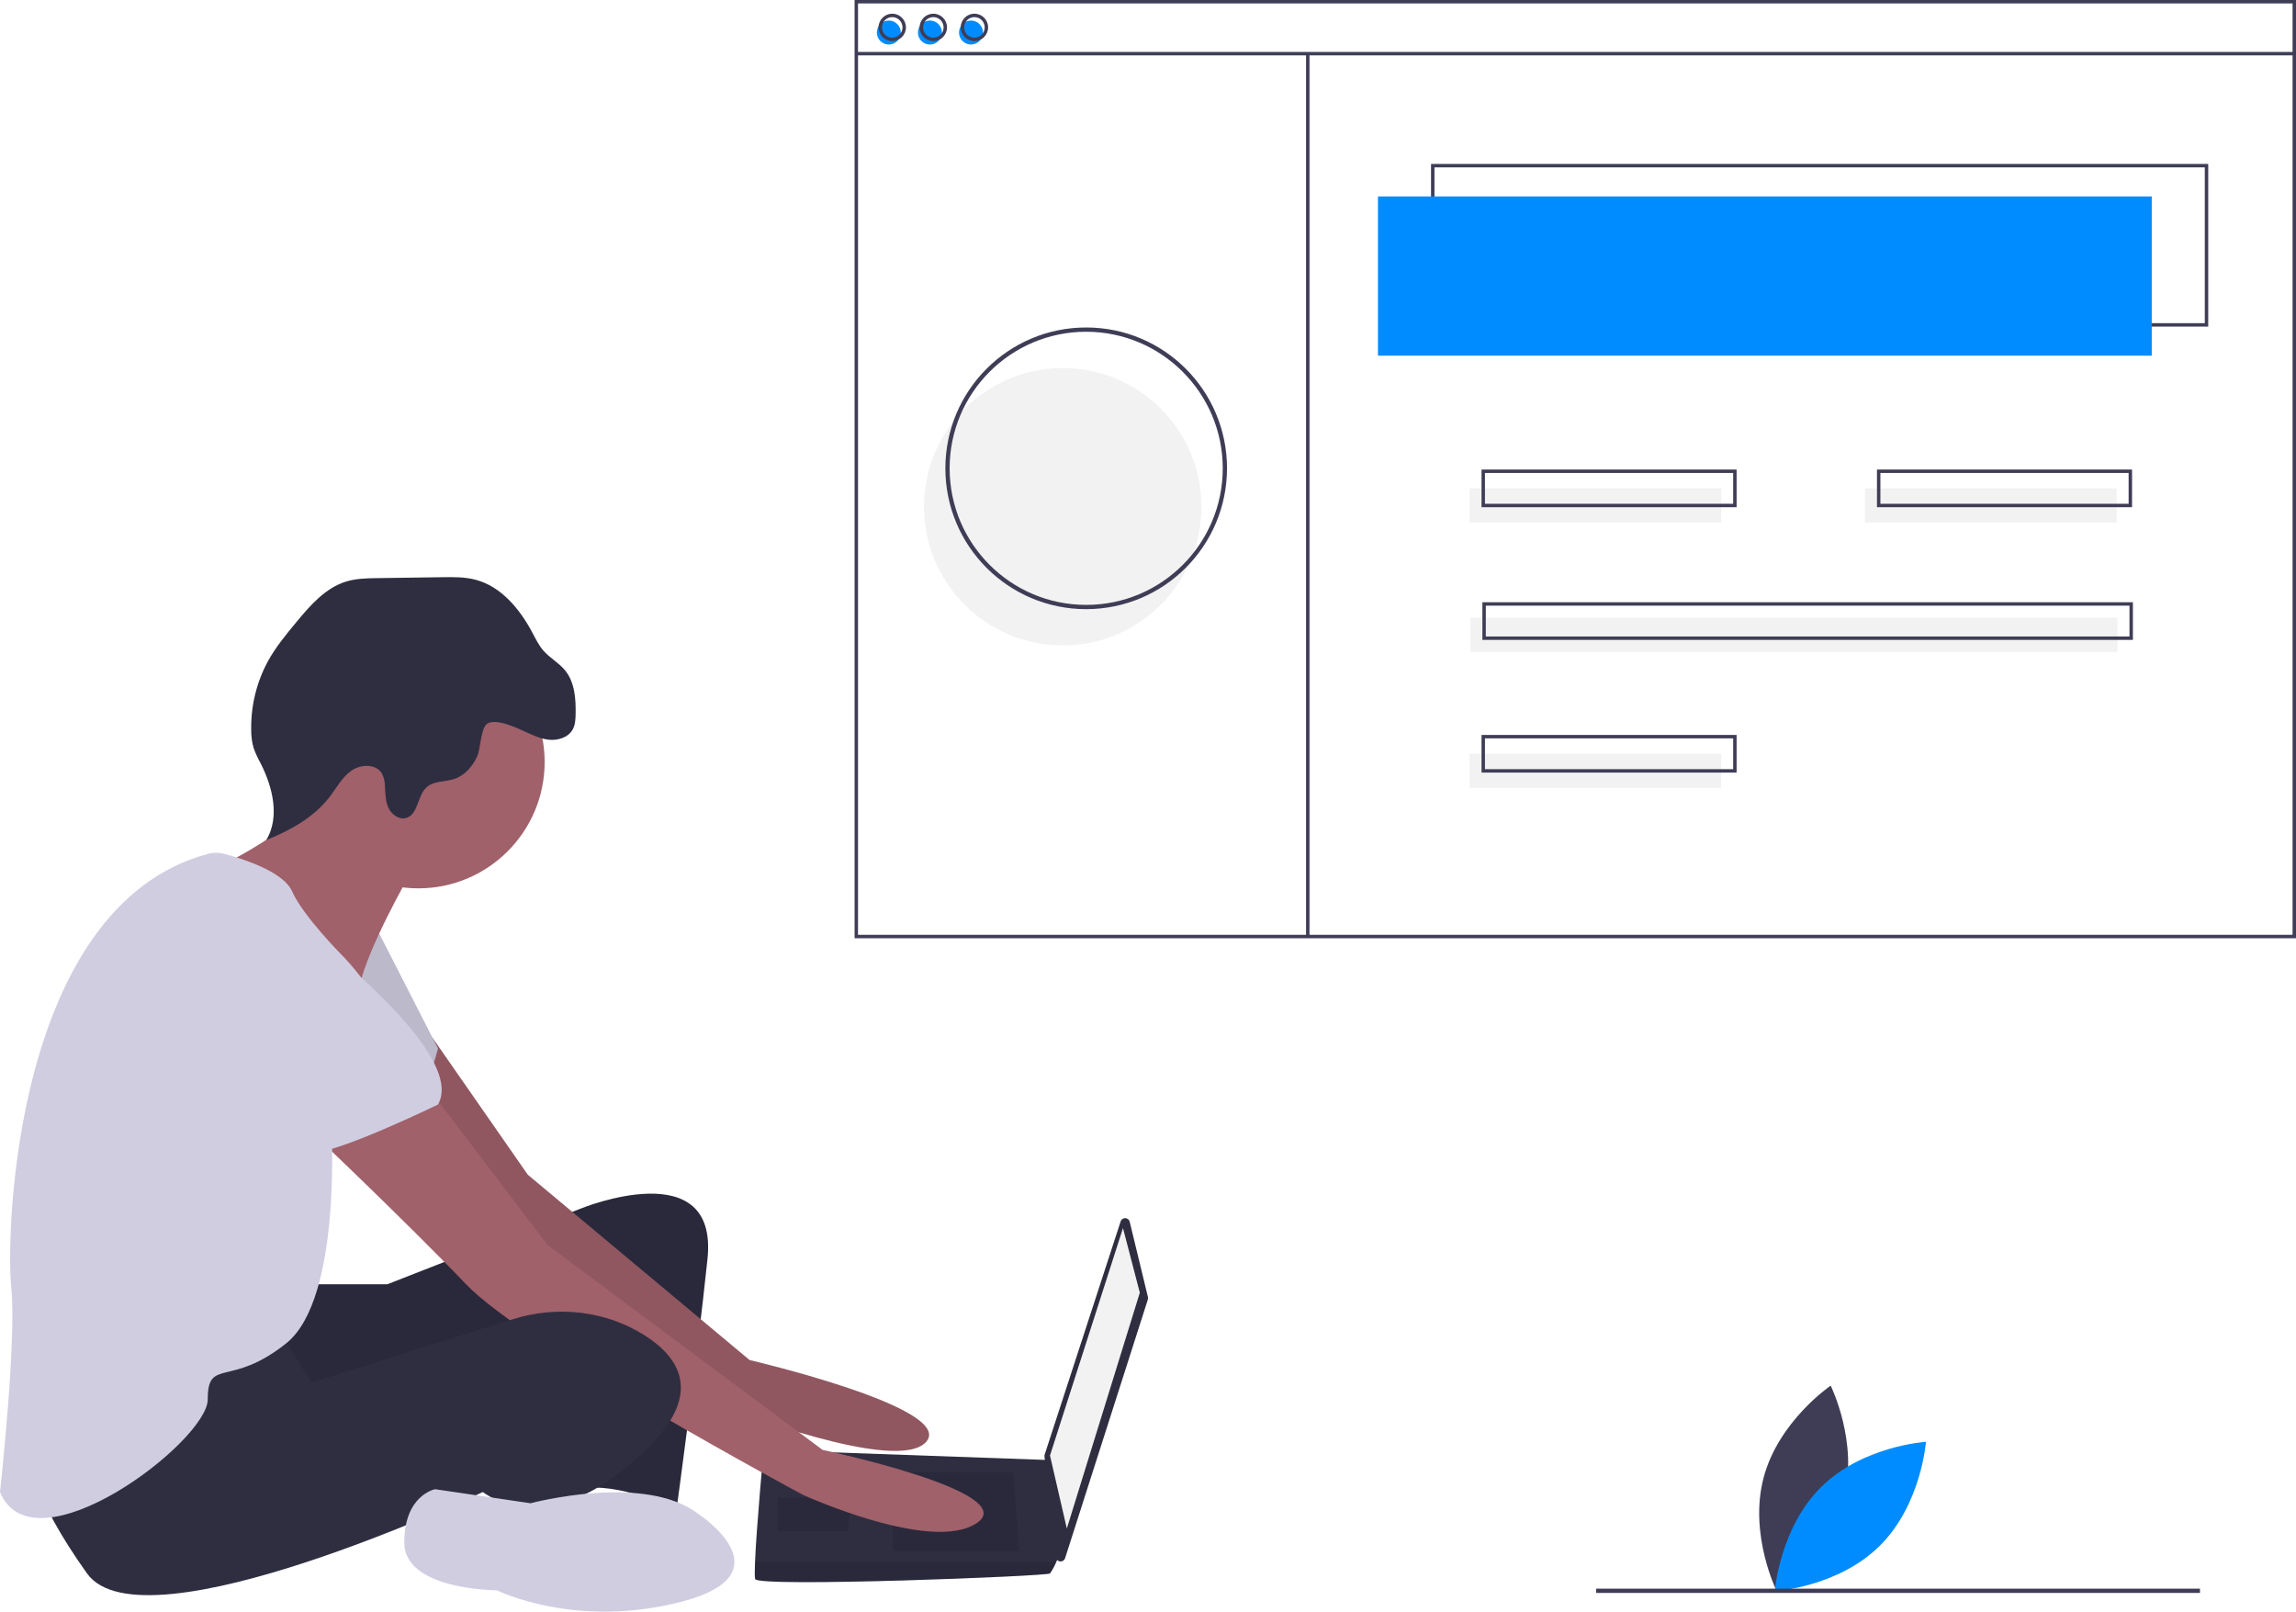
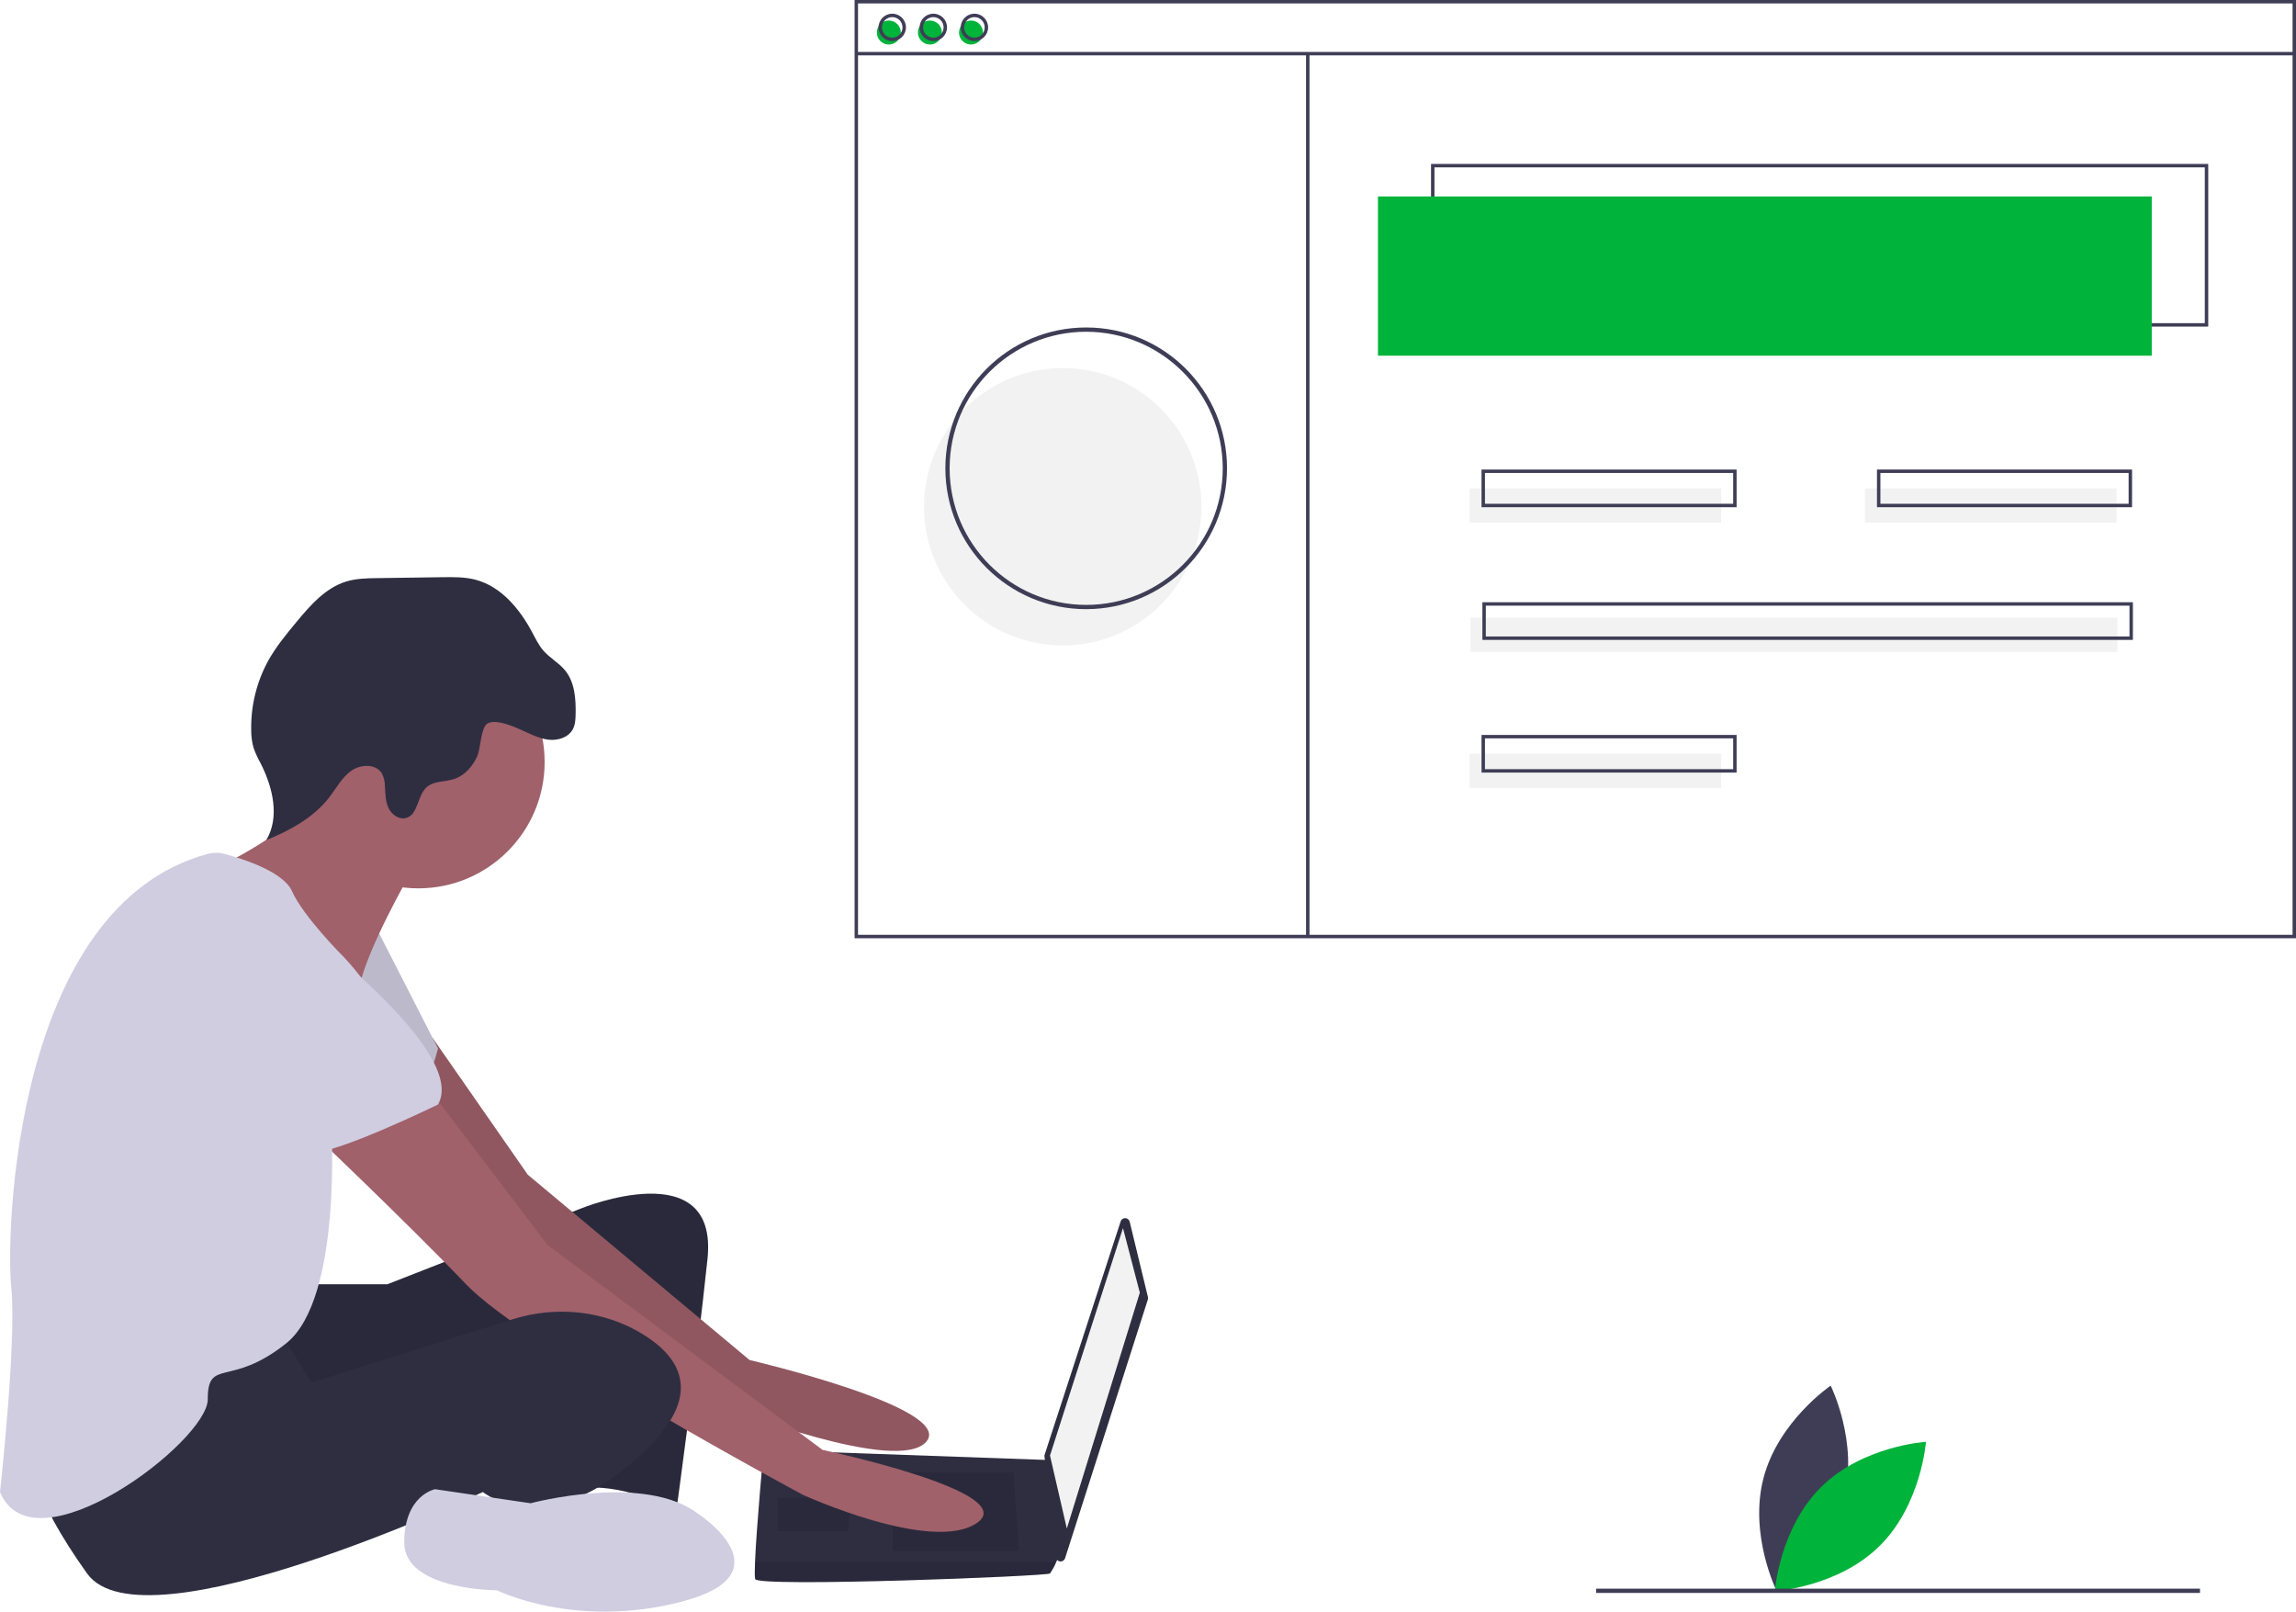
<svg xmlns="http://www.w3.org/2000/svg" id="ade8c9af-7e2e-4eda-b5c8-b06129257226" data-name="Layer 1" width="1076.064" height="755.228" viewBox="0 0 1076.064 755.228">
  <path d="M926.114,774.809c-6.985,26.598-31.459,43.22-31.459,43.22s-13.15-26.502-6.166-53.1,31.459-43.22,31.459-43.22S933.098,748.211,926.114,774.809Z" transform="translate(-61.96814 -72.38605)" fill="#3f3d56" />
-   <path d="M915.52,769.183c-19.563,19.327-21.751,48.831-21.751,48.831s29.528-1.831,49.091-21.159,21.751-48.831,21.751-48.831S935.082,749.855,915.52,769.183Z" transform="translate(-61.96814 -72.38605)" fill="#008cff" />
+   <path d="M915.52,769.183c-19.563,19.327-21.751,48.831-21.751,48.831s29.528-1.831,49.091-21.159,21.751-48.831,21.751-48.831S935.082,749.855,915.52,769.183Z" transform="translate(-61.96814 -72.38605)" fill="#00b33a" />
  <path d="M206.702,674.194h36.841l90.788-35.526s64.472-26.315,59.209,23.684-14.473,117.103-14.473,117.103-28.947-13.158-44.736-9.21-5.263-80.262-5.263-80.262-128.945,61.841-140.787,53.946-14.473-63.157-14.473-63.157Z" transform="translate(-61.96814 -72.38605)" fill="#2f2e41" />
  <path d="M206.702,674.194h36.841l90.788-35.526s64.472-26.315,59.209,23.684-14.473,117.103-14.473,117.103-28.947-13.158-44.736-9.21-5.263-80.262-5.263-80.262-128.945,61.841-140.787,53.946-14.473-63.157-14.473-63.157Z" transform="translate(-61.96814 -72.38605)" opacity="0.1" />
  <path d="M264.746,558.82l44.586,64.059L413.277,709.72s96.051,22.368,82.893,38.157S402.751,732.088,402.751,732.088s-119.735-86.84-123.682-93.419S231.702,570.249,231.702,570.249Z" transform="translate(-61.96814 -72.38605)" fill="#a0616a" />
  <path d="M264.746,558.82l44.586,64.059L413.277,709.72s96.051,22.368,82.893,38.157S402.751,732.088,402.751,732.088s-119.735-86.84-123.682-93.419S231.702,570.249,231.702,570.249Z" transform="translate(-61.96814 -72.38605)" opacity="0.1" />
  <path d="M238.281,507.092l28.947,56.578s-6.579,27.631-17.105,30.263-55.262-34.21-55.262-34.21Z" transform="translate(-61.96814 -72.38605)" fill="#d0cde1" />
  <path d="M238.281,507.092l28.947,56.578s-6.579,27.631-17.105,30.263-55.262-34.21-55.262-34.21Z" transform="translate(-61.96814 -72.38605)" opacity="0.1" />
  <path d="M591.419,644.9,599.97,680.172a2.203,2.203,0,0,1-.043,1.19L561.14,802.574a2.203,2.203,0,0,1-4.287-.423l-5.366-47.219a2.203,2.203,0,0,1,.094-.931L587.184,644.737A2.203,2.203,0,0,1,591.419,644.9Z" transform="translate(-61.96814 -72.38605)" fill="#2f2e41" />
  <polygon points="526.306 575.493 534.2 605.756 499.99 716.28 492.096 682.07 526.306 575.493" fill="#f2f2f2" />
  <path d="M415.909,812.35c1.316,3.947,136.839-1.316,138.155-2.632a28.561,28.561,0,0,0,2.895-5.263c1.237-2.632,2.368-5.263,2.368-5.263L554.064,756.588l-134.208-4.763s-3.355,36.105-4.039,52.631C415.646,808.626,415.646,811.56,415.909,812.35Z" transform="translate(-61.96814 -72.38605)" fill="#2f2e41" />
  <polygon points="474.991 689.965 477.622 726.806 418.413 726.806 418.413 689.965 474.991 689.965" opacity="0.1" />
  <polygon points="398.677 701.806 399.03 701.736 397.361 717.596 364.467 717.596 364.467 701.806 398.677 701.806" opacity="0.1" />
  <path d="M415.909,812.35c1.316,3.947,136.839-1.316,138.155-2.632a28.561,28.561,0,0,0,2.895-5.263H415.817C415.646,808.626,415.646,811.56,415.909,812.35Z" transform="translate(-61.96814 -72.38605)" opacity="0.1" />
  <circle cx="196.049" cy="357.076" r="59.209" fill="#a0616a" />
  <path d="M254.07,482.093s-19.736,34.21-23.684,52.631-59.209-36.841-59.209-36.841l-7.237-19.079s51.973-24.342,48.025-44.078S254.07,482.093,254.07,482.093Z" transform="translate(-61.96814 -72.38605)" fill="#a0616a" />
  <path d="M264.596,584.722l53.946,71.051,128.945,96.051s93.419,19.736,72.367,34.21-81.577-13.158-81.577-13.158S308.016,703.141,280.385,674.194s-78.946-77.63-78.946-77.63Z" transform="translate(-61.96814 -72.38605)" fill="#a0616a" />
  <path d="M192.229,695.247,208.018,720.246l94.231-29.646c20.676-6.505,43.348-4.111,61.687,7.442,16.447,10.362,26.973,26.809,3.289,51.15-47.368,48.683-78.946,22.368-78.946,22.368S129.072,846.559,102.757,809.718s-27.631-55.262-27.631-55.262S176.44,691.299,192.229,695.247Z" transform="translate(-61.96814 -72.38605)" fill="#2f2e41" />
  <path d="M389.593,782.087s42.104,27.631-7.895,40.789-86.84-5.263-86.84-5.263-43.42,0-43.42-22.368,14.473-25,14.473-25l44.736,6.579S364.594,762.351,389.593,782.087Z" transform="translate(-61.96814 -72.38605)" fill="#d0cde1" />
  <path d="M306.589,414.568c4.03,1.797,8.026,3.923,12.408,4.444s9.371-1.008,11.444-4.903c1.12-2.104,1.248-4.578,1.3-6.961.158-7.225-.364-15.036-4.943-20.627-2.914-3.559-7.167-5.802-10.184-9.274-2.161-2.488-3.599-5.503-5.148-8.411-5.866-11.017-14.551-21.606-26.622-24.782-5.04-1.326-10.328-1.262-15.539-1.188l-30.397.429c-4.919.069-9.914.15-14.623,1.574-9.784,2.958-16.908,11.186-23.432,19.054-4.881,5.887-9.775,11.834-13.439,18.547a65.079,65.079,0,0,0-7.714,31.887,29.833,29.833,0,0,0,1.093,8.437,46.822,46.822,0,0,0,3.316,7.284c5.7,11.197,9.085,25.182,2.665,35.983,11.152-4.555,22.186-10.528,29.542-20.068,3.291-4.267,5.872-9.263,10.258-12.395s11.532-3.403,14.346,1.193a12.857,12.857,0,0,1,1.451,6.022c.206,3.45.2,7.033,1.663,10.164s4.947,5.658,8.273,4.721c5.729-1.614,5.18-10.406,9.593-14.4,3.351-3.033,8.521-2.453,12.826-3.83,5.016-1.604,8.779-5.95,10.924-10.759,1.63-3.656,1.606-13.223,4.691-15.203C294.208,409.022,303.004,412.969,306.589,414.568Z" transform="translate(-61.96814 -72.38605)" fill="#2f2e41" />
  <path d="M159.24,472.562a15.616,15.616,0,0,1,8.128.021c8.446,2.268,27.38,8.27,31.44,17.405,5.263,11.842,23.684,30.263,23.684,30.263s25,25,19.736,42.104-25,36.841-25,36.841,5.263,81.577-21.052,102.63-36.841,6.579-36.841,26.315S77.757,809.718,61.968,771.561c0,0,7.895-71.051,5.263-96.051C64.638,650.871,68.434,497.145,159.24,472.562Z" transform="translate(-61.96814 -72.38605)" fill="#d0cde1" />
  <path d="M201.439,505.777s80.262,59.209,65.788,84.209c0,0-48.683,23.684-59.209,22.368s-51.315-47.368-61.841-51.315S130.388,486.04,201.439,505.777Z" transform="translate(-61.96814 -72.38605)" fill="#d0cde1" />
  <circle cx="498.064" cy="237.458" r="65" fill="#f2f2f2" />
  <path d="M1096.898,225.427H732.649V149.207H1096.898ZM734.254,223.822h361.039v-73.01H734.254Z" transform="translate(-61.96814 -72.38605)" fill="#3f3d56" />
-   <rect x="645.809" y="92.065" width="362.644" height="74.615" fill="#008cff" />
-   <circle cx="416.565" cy="15.244" r="5.616" fill="#008cff" />
-   <circle cx="435.82" cy="15.244" r="5.616" fill="#008cff" />
-   <circle cx="455.076" cy="15.244" r="5.616" fill="#008cff" />
+   <rect x="645.809" y="92.065" width="362.644" height="74.615" fill="#00b33a" />
+   <circle cx="416.565" cy="15.244" r="5.616" fill="#00b33a" />
+   <circle cx="435.82" cy="15.244" r="5.616" fill="#00b33a" />
+   <circle cx="455.076" cy="15.244" r="5.616" fill="#00b33a" />
  <path d="M1138.032,512.052H462.487V72.386h675.545Zm-673.94-1.605h672.336V73.991H464.092Z" transform="translate(-61.96814 -72.38605)" fill="#3f3d56" />
  <rect x="401.321" y="24.338" width="673.94" height="1.605" fill="#3f3d56" />
  <path d="M480.138,91.641a6.418,6.418,0,1,1,6.418-6.418A6.426,6.426,0,0,1,480.138,91.641Zm0-11.232a4.814,4.814,0,1,0,4.814,4.814A4.819,4.819,0,0,0,480.138,80.409Z" transform="translate(-61.96814 -72.38605)" fill="#3f3d56" />
  <path d="M499.393,91.641a6.418,6.418,0,1,1,6.418-6.418A6.426,6.426,0,0,1,499.393,91.641Zm0-11.232a4.814,4.814,0,1,0,4.814,4.814A4.819,4.819,0,0,0,499.393,80.409Z" transform="translate(-61.96814 -72.38605)" fill="#3f3d56" />
  <path d="M518.649,91.641A6.418,6.418,0,1,1,525.067,85.223,6.426,6.426,0,0,1,518.649,91.641Zm0-11.232a4.814,4.814,0,1,0,4.814,4.814A4.819,4.819,0,0,0,518.649,80.409Z" transform="translate(-61.96814 -72.38605)" fill="#3f3d56" />
  <rect x="612.109" y="25.14" width="1.605" height="414.346" fill="#3f3d56" />
  <rect x="688.733" y="228.859" width="117.94" height="16.046" fill="#f2f2f2" />
  <rect x="874.067" y="228.859" width="117.94" height="16.046" fill="#f2f2f2" />
  <path d="M875.861,310.07H756.317V292.42H875.861Zm-117.94-1.605H874.257V294.024H757.922Z" transform="translate(-61.96814 -72.38605)" fill="#3f3d56" />
  <rect x="688.733" y="353.217" width="117.94" height="16.046" fill="#f2f2f2" />
  <path d="M875.861,434.428H756.317V416.778H875.861Zm-117.94-1.605H874.257V418.382H757.922Z" transform="translate(-61.96814 -72.38605)" fill="#3f3d56" />
  <rect x="689.134" y="289.433" width="303.273" height="16.046" fill="#f2f2f2" />
  <path d="M1061.596,372.249H756.718V354.599h304.878ZM758.323,370.645h301.669V356.203H758.323Z" transform="translate(-61.96814 -72.38605)" fill="#3f3d56" />
  <path d="M1061.195,310.07H941.651V292.42H1061.195Zm-117.94-1.605h116.335V294.024H943.255Z" transform="translate(-61.96814 -72.38605)" fill="#3f3d56" />
  <path d="M571.032,357.844a66,66,0,1,1,66-66A66.075,66.075,0,0,1,571.032,357.844Zm0-130a64,64,0,1,0,64,64A64.073,64.073,0,0,0,571.032,227.844Z" transform="translate(-61.96814 -72.38605)" fill="#3f3d56" />
  <rect x="748.064" y="744.458" width="283" height="2" fill="#3f3d56" />
</svg>
